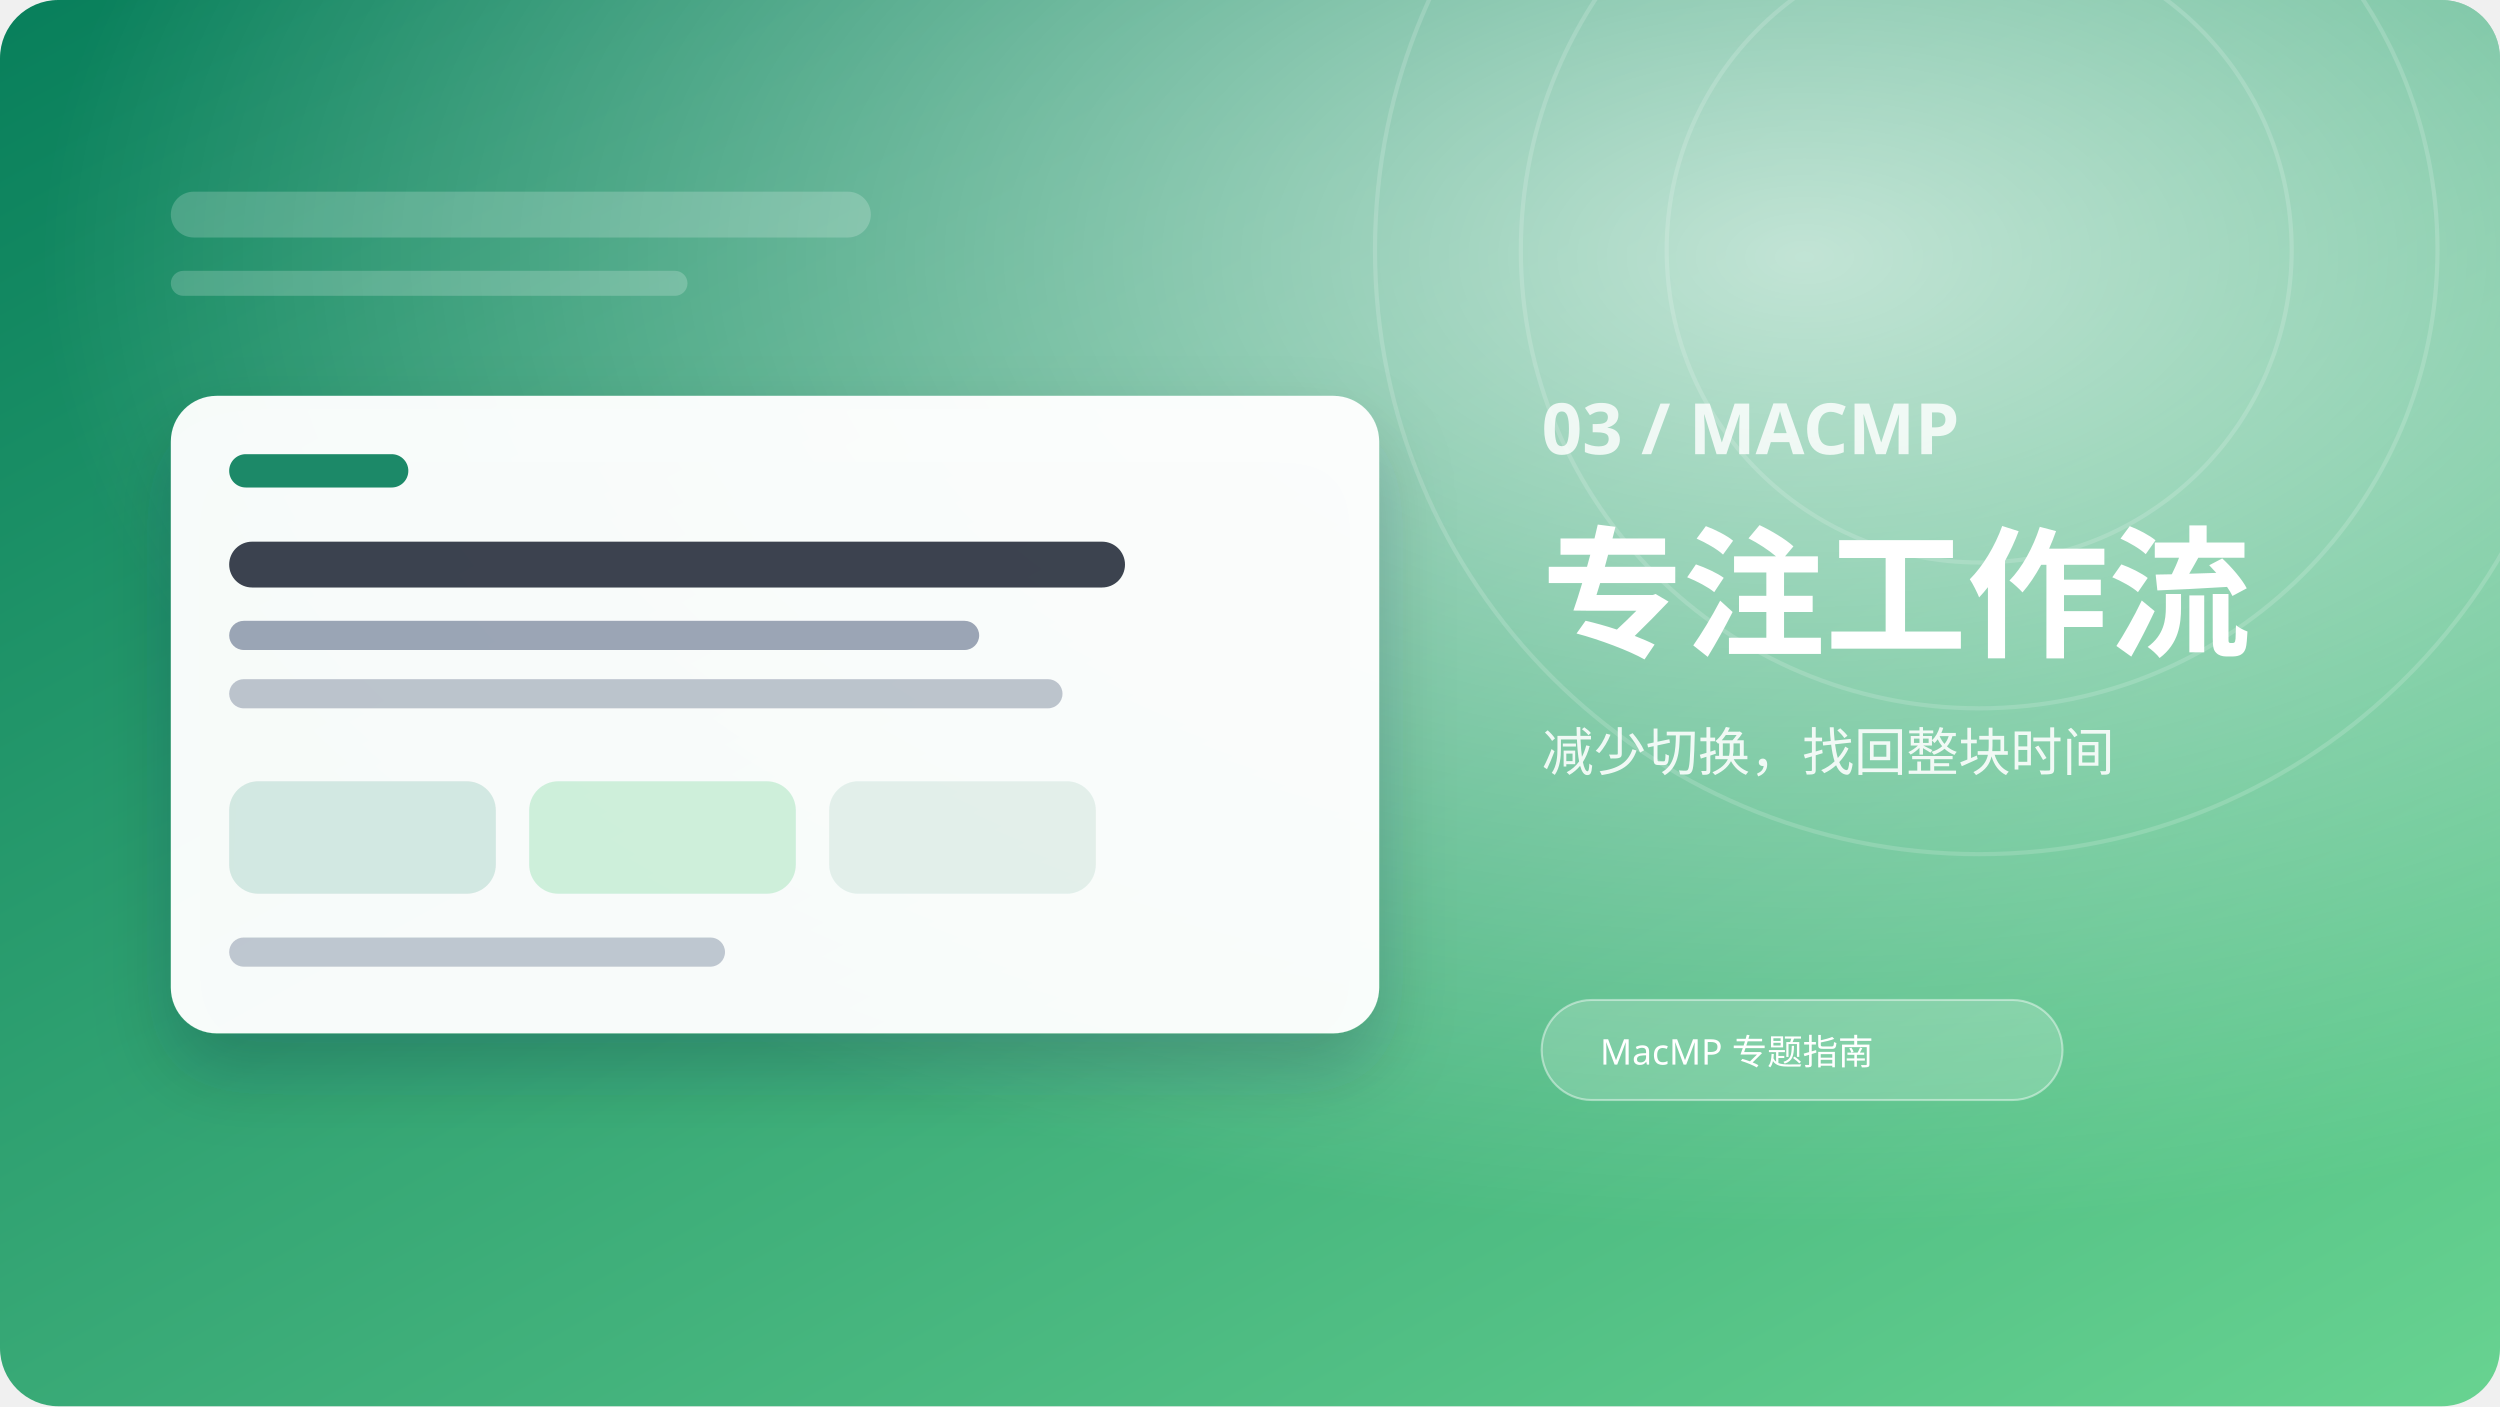
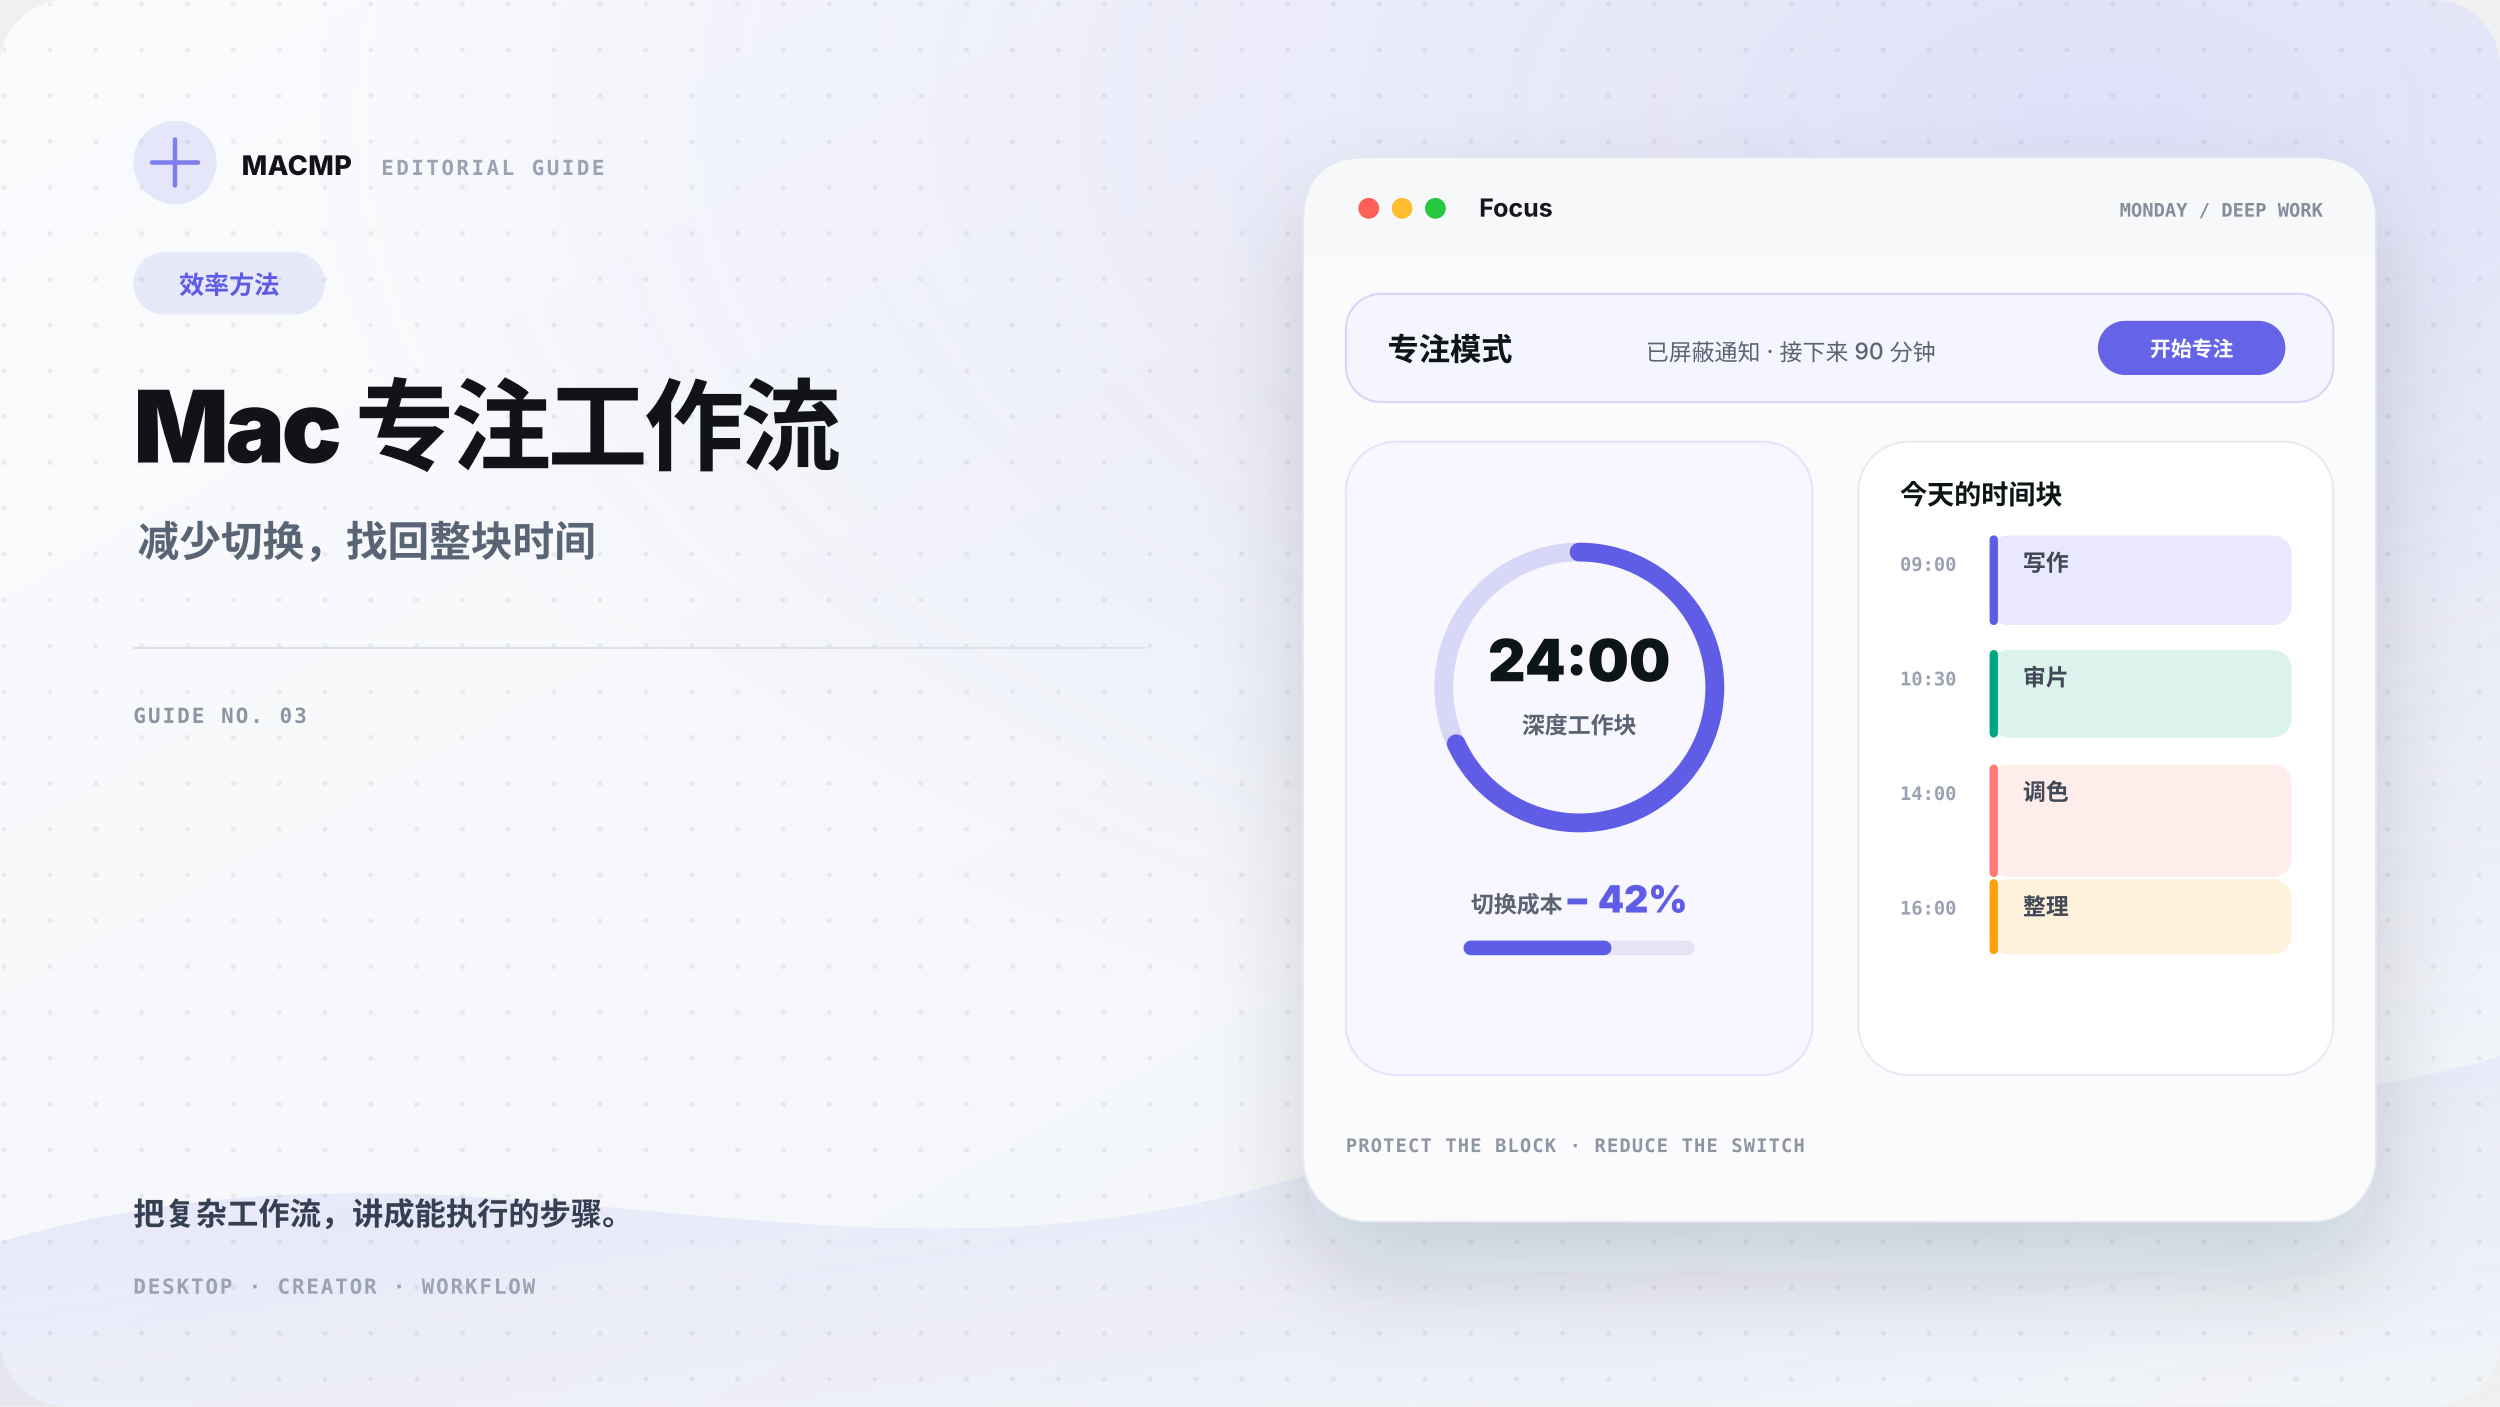
<svg xmlns="http://www.w3.org/2000/svg" viewBox="0 0 1200 675" role="img" aria-labelledby="title">
  <defs>
-     <linearGradient id="bg" x1="0" y1="0" x2="1" y2="1">
-       <stop offset="0" stop-color="#087f5b" />
-       <stop offset="1" stop-color="#68d391" />
+     <linearGradient id="page" x1="0" y1="0" x2="1" y2="1">
+       <stop stop-color="#FAFBFD" />
+       <stop offset="1" stop-color="#F1F4F8" />
    </linearGradient>
-     <radialGradient id="glow" cx="72%" cy="18%" r="70%">
-       <stop offset="0" stop-color="#ffffff" stop-opacity=".70" />
-       <stop offset="1" stop-color="#ffffff" stop-opacity="0" />
+     <radialGradient id="halo" cx="84%" cy="8%" r="72%">
+       <stop stop-color="#5E5CE6" stop-opacity=".15" />
+       <stop offset="1" stop-color="#5E5CE6" stop-opacity="0" />
    </radialGradient>
-     <filter id="shadow" x="-20%" y="-20%" width="140%" height="140%">
-       <feDropShadow dx="0" dy="18" stdDeviation="18" flood-color="#001b3d" flood-opacity=".20" />
+     <linearGradient id="accentWash" x1="0" y1="0" x2="1" y2="1">
+       <stop stop-color="#5E5CE6" stop-opacity=".13" />
+       <stop offset="1" stop-color="#5E5CE6" stop-opacity="0" />
+     </linearGradient>
+     <linearGradient id="mediaGradient" x1="0" y1="0" x2="1" y2="1">
+       <stop stop-color="#5E5CE6" />
+       <stop offset=".52" stop-color="#7B5CFF" />
+       <stop offset="1" stop-color="#00D2C8" />
+     </linearGradient>
+     <filter id="shadow" x="-25%" y="-20%" width="160%" height="170%">
+       <feDropShadow dx="0" dy="24" stdDeviation="24" flood-color="#182033" flood-opacity=".16" />
    </filter>
+     <pattern id="dots" width="22" height="22" patternUnits="userSpaceOnUse">
+       <circle cx="2" cy="2" r="1.2" fill="#172033" fill-opacity=".07" />
+     </pattern>
+     <clipPath id="windowClip">
+       <rect x="626" y="76" width="514" height="510" rx="30" />
+     </clipPath>
  </defs>
-   <rect width="1200" height="675" rx="28" fill="url(#bg)" />
-   <rect width="1200" height="675" rx="28" fill="url(#glow)" />
-   <g opacity=".16" fill="none" stroke="#fff" stroke-width="2">
-     <circle cx="950" cy="120" r="150" />
-     <circle cx="950" cy="120" r="220" />
-     <circle cx="950" cy="120" r="290" />
+   <rect width="1200" height="675" rx="32" fill="url(#page)" />
+   <rect width="1200" height="675" rx="32" fill="url(#dots)" />
+   <rect width="1200" height="675" rx="32" fill="url(#halo)" />
+   <path d="M0 596 C228 530 393 632 617 567 C823 507 1017 561 1200 507 V675 H0Z" fill="url(#accentWash)" />
+   <g transform="translate(64 58)">
+     <g>
+       <circle cx="20" cy="20" r="20" fill="#5E5CE6" fill-opacity=".13" />
+       <path d="M20 9 L20 31 M9 20 L31 20" stroke="#5E5CE6" stroke-width="2.2" stroke-linecap="round" opacity=".75" />
+     </g>
+     <text x="52" y="26" font-family="-apple-system,BlinkMacSystemFont,'PingFang SC','Hiragino Sans GB','Helvetica Neue',sans-serif" font-size="13" font-weight="800" fill="#111318" letter-spacing=".2">MACMP</text>
+     <text x="119" y="26" font-family="'SFMono-Regular',Menlo,Monaco,monospace" font-size="10" font-weight="700" fill="#9AA3B1" letter-spacing="1.2">EDITORIAL GUIDE</text>
+     <rect x="0" y="63" width="92" height="30" rx="15" fill="#5E5CE6" fill-opacity=".12" />
+     <text x="46" y="83" font-family="-apple-system,BlinkMacSystemFont,'PingFang SC','Hiragino Sans GB','Helvetica Neue',sans-serif" font-size="12" font-weight="750" fill="#5E5CE6" text-anchor="middle">效率方法</text>
+     <text x="0" y="164" font-family="-apple-system,BlinkMacSystemFont,'PingFang SC','Hiragino Sans GB','Helvetica Neue',sans-serif" font-size="48" font-weight="850" fill="#111318" letter-spacing="-1.7">Mac 专注工作流</text>
+     <text x="2" y="209" font-family="-apple-system,BlinkMacSystemFont,'PingFang SC','Hiragino Sans GB','Helvetica Neue',sans-serif" font-size="20" font-weight="550" fill="#596474">减少切换，找回整块时间</text>
+     <line x1="0" y1="253" x2="486" y2="253" stroke="#DDE2EA" stroke-width="1" />
+     <text x="0" y="289" font-family="'SFMono-Regular',Menlo,Monaco,monospace" font-size="10" font-weight="750" fill="#8C95A3" letter-spacing="1">GUIDE NO. 03</text>
+     <text x="0" y="530" font-family="-apple-system,BlinkMacSystemFont,'PingFang SC','Hiragino Sans GB','Helvetica Neue',sans-serif" font-size="15" font-weight="650" fill="#354052">把复杂工作流，讲成能执行的步骤。</text>
+     <text x="0" y="563" font-family="'SFMono-Regular',Menlo,Monaco,monospace" font-size="10" font-weight="700" fill="#9AA3B1" letter-spacing=".9">DESKTOP · CREATOR · WORKFLOW</text>
  </g>
-   <g opacity=".20" fill="#fff">
-     <rect x="82" y="92" width="336" height="22" rx="11" />
-     <rect x="82" y="130" width="248" height="12" rx="6" />
-   </g>
-   <g filter="url(#shadow)" transform="translate(82 190)">
-     <rect width="580" height="306" rx="22" fill="#fff" fill-opacity=".96" />
-     <rect x="28" y="28" width="86" height="16" rx="8" fill="#087f5b" opacity=".92" />
-     <rect x="28" y="70" width="430" height="22" rx="11" fill="#18212f" opacity=".84" />
-     <rect x="28" y="108" width="360" height="14" rx="7" fill="#8a95a8" opacity=".84" />
-     <rect x="28" y="136" width="400" height="14" rx="7" fill="#8a95a8" opacity=".55" />
-     <rect x="28" y="185" width="128" height="54" rx="14" fill="#087f5b" opacity=".16" />
-     <rect x="172" y="185" width="128" height="54" rx="14" fill="#68d391" opacity=".30" />
-     <rect x="316" y="185" width="128" height="54" rx="14" fill="#087f5b" opacity=".10" />
-     <rect x="28" y="260" width="238" height="14" rx="7" fill="#8a95a8" opacity=".52" />
-   </g>
-   <g transform="translate(740 218)" fill="#fff">
-     <text x="0" y="0" font-family="PingFang SC,Hiragino Sans GB,sans-serif" font-size="34" font-weight="600" opacity=".82">03 / MACMP</text>
-     <text x="0" y="92" font-family="PingFang SC,Hiragino Sans GB,sans-serif" font-size="68" font-weight="700">专注工作流</text>
-     <text x="0" y="152" font-family="PingFang SC,Hiragino Sans GB,sans-serif" font-size="25" opacity=".88">减少切换，找回整块时间</text>
-   </g>
-   <g transform="translate(740 480)">
-     <rect width="250" height="48" rx="24" fill="#fff" fill-opacity=".18" stroke="#fff" stroke-opacity=".44" />
-     <text x="28" y="31" font-family="PingFang SC,Hiragino Sans GB,sans-serif" font-size="17" fill="#fff">MacMP 专题指南</text>
+   <g filter="url(#shadow)">
+     <rect x="626" y="76" width="514" height="510" rx="30" fill="#FFFFFF" stroke="#E4E8EF" stroke-width="1.2" />
+     <path d="M626 106 Q626 76 656 76 H1110 Q1140 76 1140 106 V123 H626 Z" fill="#F7F8FA" />
+     <circle cx="657" cy="100" r="5" fill="#FF5F57" fill-opacity="1" stroke="none" stroke-opacity="1" stroke-width="1" />
+     <circle cx="673" cy="100" r="5" fill="#FEBC2E" fill-opacity="1" stroke="none" stroke-opacity="1" stroke-width="1" />
+     <circle cx="689" cy="100" r="5" fill="#28C840" fill-opacity="1" stroke="none" stroke-opacity="1" stroke-width="1" />
+     <text x="710" y="104" font-family="-apple-system,BlinkMacSystemFont,'PingFang SC','Hiragino Sans GB','Helvetica Neue',sans-serif" font-size="12" font-weight="700" fill="#151922">Focus</text>
+     <text x="1115" y="104" font-family="'SFMono-Regular',Menlo,Monaco,monospace" font-size="9" font-weight="700" fill="#858D9A" text-anchor="end">MONDAY  /  DEEP WORK</text>
+     <g clip-path="url(#windowClip)">
+       <rect x="626" y="123" width="514" height="463" fill="#FFFFFF" />
+       <rect x="626" y="123" width="514" height="463" fill="#5E5CE6" fill-opacity=".025" />
+       <rect x="646" y="141" width="474" height="52" rx="17" fill="#F5F5FF" fill-opacity="1" stroke="#5E5CE6" stroke-opacity="0.22" stroke-width="1" />
+       <text x="666" y="173" font-family="-apple-system,BlinkMacSystemFont,'PingFang SC','Hiragino Sans GB','Helvetica Neue',sans-serif" font-size="15" font-weight="750" fill="#111318" fill-opacity="1" text-anchor="start">专注模式</text>
+       <text x="790" y="173" font-family="-apple-system,BlinkMacSystemFont,'PingFang SC','Hiragino Sans GB','Helvetica Neue',sans-serif" font-size="11" font-weight="500" fill="#5B6472" fill-opacity="1" text-anchor="start">已屏蔽通知 · 接下来 90 分钟</text>
+       <rect x="1007" y="154" width="90" height="26" rx="13" fill="#5E5CE6" fill-opacity="0.95" stroke="none" stroke-opacity="1" stroke-width="1" />
+       <text x="1052" y="171" font-family="-apple-system,BlinkMacSystemFont,'PingFang SC','Hiragino Sans GB','Helvetica Neue',sans-serif" font-size="10" font-weight="750" fill="#FFFFFF" fill-opacity="1" text-anchor="middle">开始专注</text>
+       <rect x="646" y="212" width="224" height="304" rx="24" fill="#F8F7FF" fill-opacity="1" stroke="#5E5CE6" stroke-opacity="0.14" stroke-width="1" />
+       <circle cx="758" cy="330" r="65" fill="none" fill-opacity="1" stroke="#D9D7F7" stroke-opacity="1" stroke-width="9" />
+       <path d="M758 265 A65 65 0 1 1 699 357" fill="none" stroke="#5E5CE6" stroke-width="9" stroke-linecap="round" />
+       <text x="758" y="327" font-family="-apple-system,BlinkMacSystemFont,'PingFang SC','Hiragino Sans GB','Helvetica Neue',sans-serif" font-size="28" font-weight="850" fill="#111318" fill-opacity="1" text-anchor="middle">24:00</text>
+       <text x="758" y="352" font-family="-apple-system,BlinkMacSystemFont,'PingFang SC','Hiragino Sans GB','Helvetica Neue',sans-serif" font-size="11" font-weight="600" fill="#5B6472" fill-opacity="1" text-anchor="middle">深度工作块</text>
+       <text x="706" y="438" font-family="-apple-system,BlinkMacSystemFont,'PingFang SC','Hiragino Sans GB','Helvetica Neue',sans-serif" font-size="11" font-weight="650" fill="#5B6472" fill-opacity="1" text-anchor="start">切换成本</text>
+       <text x="810" y="438" font-family="-apple-system,BlinkMacSystemFont,'PingFang SC','Hiragino Sans GB','Helvetica Neue',sans-serif" font-size="18" font-weight="850" fill="#5E5CE6" fill-opacity="1" text-anchor="end">− 42%</text>
+       <line x1="706" y1="455" x2="810" y2="455" stroke="#E6E4F4" stroke-width="7" stroke-opacity="1" stroke-linecap="round" />
+       <line x1="706" y1="455" x2="770" y2="455" stroke="#5E5CE6" stroke-width="7" stroke-opacity="1" stroke-linecap="round" />
+       <rect x="892" y="212" width="228" height="304" rx="24" fill="#FFFFFF" fill-opacity="1" stroke="#E7EAF0" stroke-opacity="1" stroke-width="1" />
+       <text x="912" y="242" font-family="-apple-system,BlinkMacSystemFont,'PingFang SC','Hiragino Sans GB','Helvetica Neue',sans-serif" font-size="13" font-weight="750" fill="#111318" fill-opacity="1" text-anchor="start">今天的时间块</text>
+       <text x="912" y="274" font-family="'SFMono-Regular',Menlo,Monaco,monospace" font-size="9" font-weight="700" fill="#9AA2AF" fill-opacity="1" text-anchor="start">09:00</text>
+       <rect x="955" y="257" width="145" height="43" rx="9" fill="#5E5CE6" fill-opacity="0.14" stroke="none" stroke-opacity="1" stroke-width="1" />
+       <rect x="955" y="257" width="4" height="43" rx="2" fill="#5E5CE6" fill-opacity="1" stroke="none" stroke-opacity="1" stroke-width="1" />
+       <text x="971" y="274" font-family="-apple-system,BlinkMacSystemFont,'PingFang SC','Hiragino Sans GB','Helvetica Neue',sans-serif" font-size="11" font-weight="650" fill="#424A57" fill-opacity="1" text-anchor="start">写作</text>
+       <text x="912" y="329" font-family="'SFMono-Regular',Menlo,Monaco,monospace" font-size="9" font-weight="700" fill="#9AA2AF" fill-opacity="1" text-anchor="start">10:30</text>
+       <rect x="955" y="312" width="145" height="42" rx="9" fill="#00A67E" fill-opacity="0.14" stroke="none" stroke-opacity="1" stroke-width="1" />
+       <rect x="955" y="312" width="4" height="42" rx="2" fill="#00A67E" fill-opacity="1" stroke="none" stroke-opacity="1" stroke-width="1" />
+       <text x="971" y="329" font-family="-apple-system,BlinkMacSystemFont,'PingFang SC','Hiragino Sans GB','Helvetica Neue',sans-serif" font-size="11" font-weight="650" fill="#424A57" fill-opacity="1" text-anchor="start">审片</text>
+       <text x="912" y="384" font-family="'SFMono-Regular',Menlo,Monaco,monospace" font-size="9" font-weight="700" fill="#9AA2AF" fill-opacity="1" text-anchor="start">14:00</text>
+       <rect x="955" y="367" width="145" height="54" rx="9" fill="#FF7A72" fill-opacity="0.14" stroke="none" stroke-opacity="1" stroke-width="1" />
+       <rect x="955" y="367" width="4" height="54" rx="2" fill="#FF7A72" fill-opacity="1" stroke="none" stroke-opacity="1" stroke-width="1" />
+       <text x="971" y="384" font-family="-apple-system,BlinkMacSystemFont,'PingFang SC','Hiragino Sans GB','Helvetica Neue',sans-serif" font-size="11" font-weight="650" fill="#424A57" fill-opacity="1" text-anchor="start">调色</text>
+       <text x="912" y="439" font-family="'SFMono-Regular',Menlo,Monaco,monospace" font-size="9" font-weight="700" fill="#9AA2AF" fill-opacity="1" text-anchor="start">16:00</text>
+       <rect x="955" y="422" width="145" height="36" rx="9" fill="#FF9F0A" fill-opacity="0.14" stroke="none" stroke-opacity="1" stroke-width="1" />
+       <rect x="955" y="422" width="4" height="36" rx="2" fill="#FF9F0A" fill-opacity="1" stroke="none" stroke-opacity="1" stroke-width="1" />
+       <text x="971" y="439" font-family="-apple-system,BlinkMacSystemFont,'PingFang SC','Hiragino Sans GB','Helvetica Neue',sans-serif" font-size="11" font-weight="650" fill="#424A57" fill-opacity="1" text-anchor="start">整理</text>
+       <text x="646" y="553" font-family="'SFMono-Regular',Menlo,Monaco,monospace" font-size="9" font-weight="750" fill="#8E96A3" fill-opacity="1" text-anchor="start" letter-spacing="0.55">PROTECT THE BLOCK · REDUCE THE SWITCH</text>
+     </g>
  </g>
</svg>
